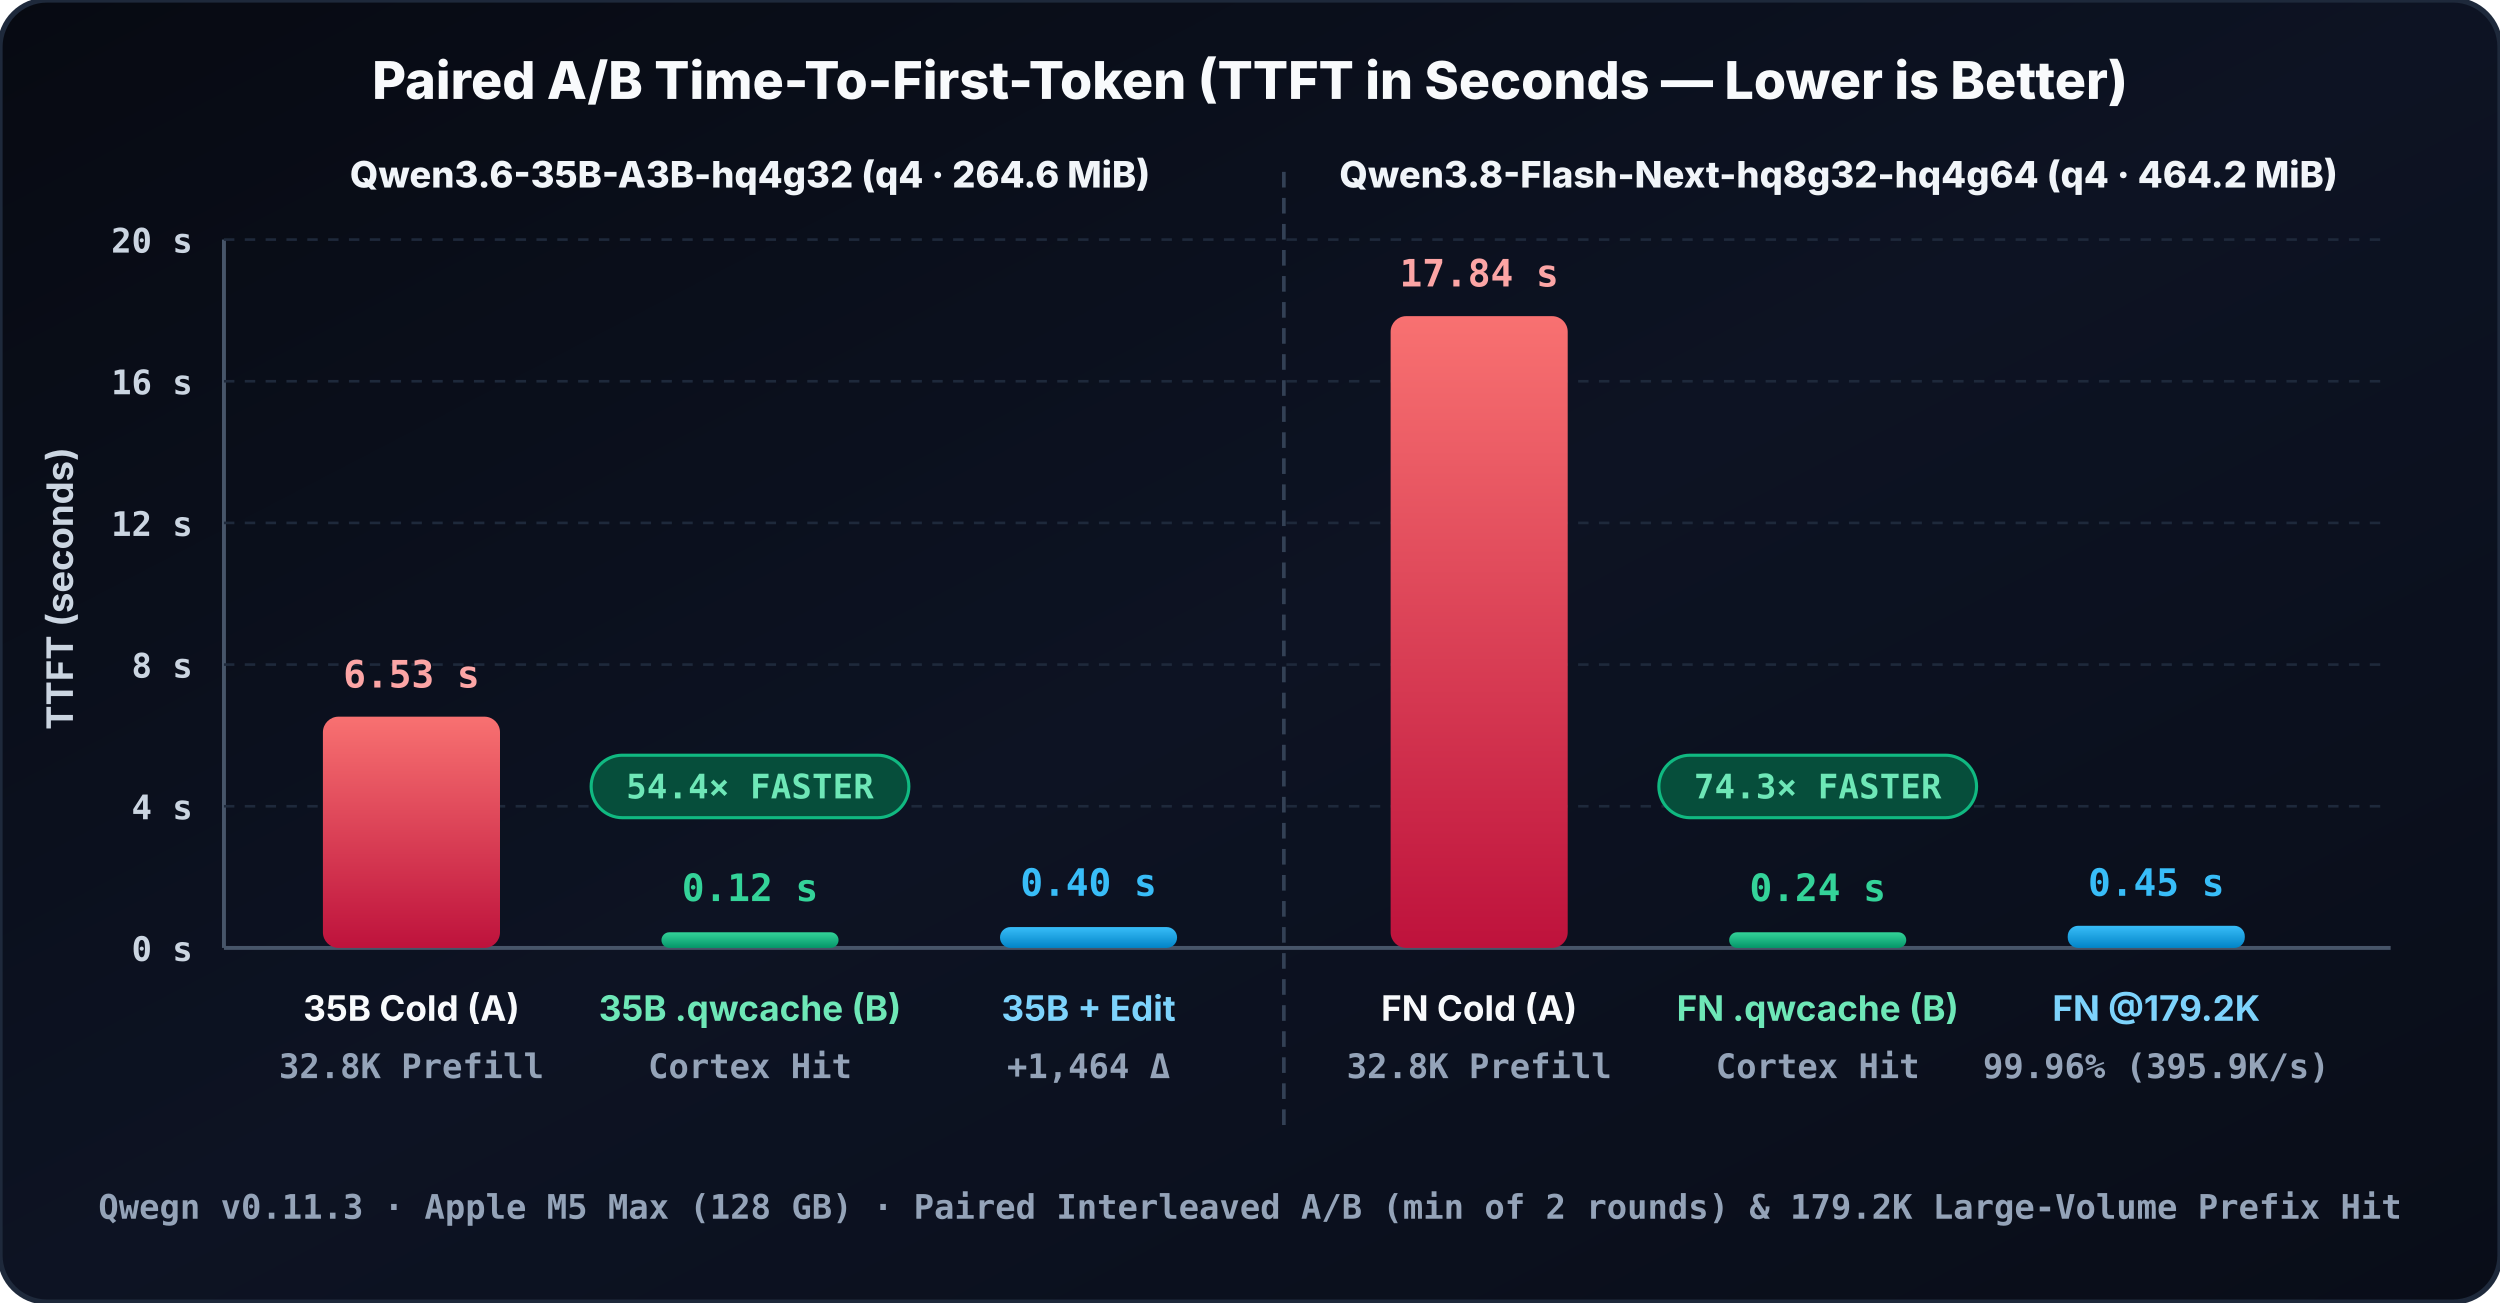
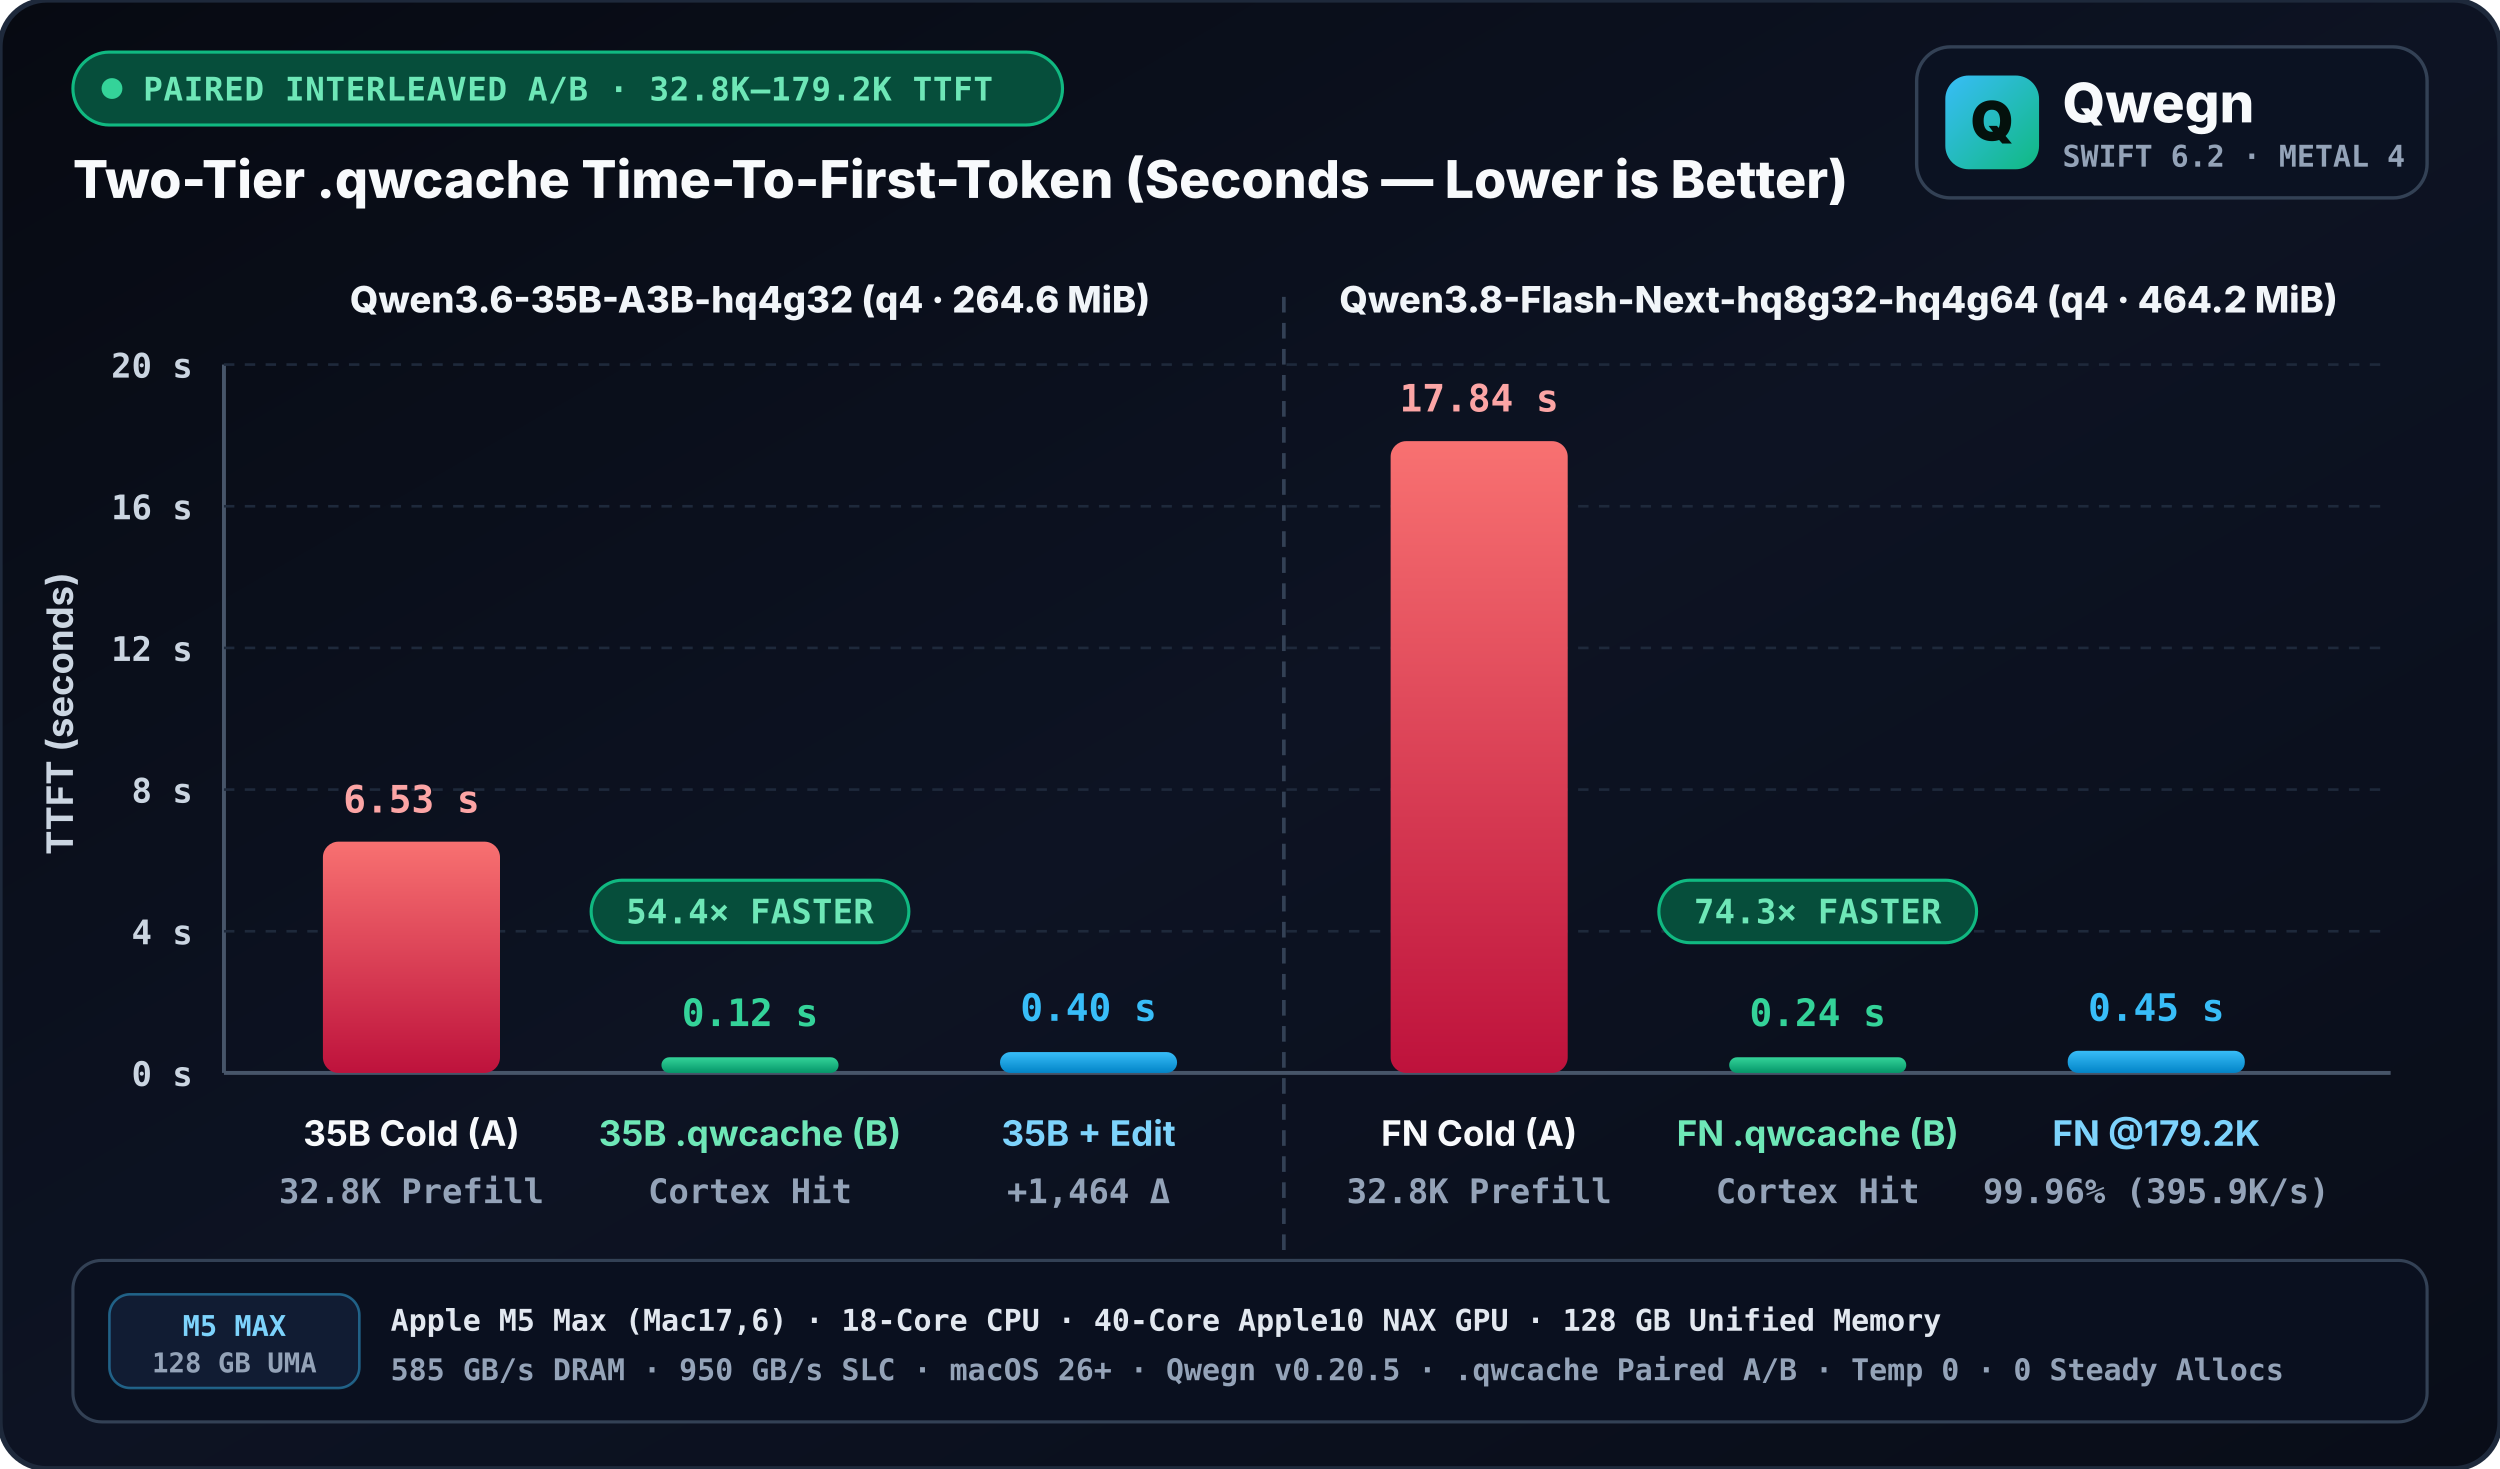
- <svg xmlns="http://www.w3.org/2000/svg" viewBox="0 0 960 500" width="960" height="500">
+ <svg xmlns="http://www.w3.org/2000/svg" viewBox="0 0 960 564" width="960" height="564">
  <defs>
    <linearGradient id="bg" x1="0" y1="0" x2="1" y2="1">
      <stop offset="0" stop-color="#070a12" />
      <stop offset="0.5" stop-color="#0d1323" />
      <stop offset="1" stop-color="#090d18" />
    </linearGradient>
    <linearGradient id="coV" x1="0" y1="0" x2="0" y2="1">
      <stop offset="0" stop-color="#f87171" />
      <stop offset="1" stop-color="#be123c" />
    </linearGradient>
    <linearGradient id="emV" x1="0" y1="0" x2="0" y2="1">
      <stop offset="0" stop-color="#34d399" />
      <stop offset="1" stop-color="#059669" />
    </linearGradient>
    <linearGradient id="cyV" x1="0" y1="0" x2="0" y2="1">
      <stop offset="0" stop-color="#38bdf8" />
      <stop offset="1" stop-color="#0284c7" />
    </linearGradient>
+     <linearGradient id="mark" x1="0" y1="0" x2="1" y2="1">
+       <stop offset="0%" stop-color="#38bdf8" />
+       <stop offset="100%" stop-color="#10b981" />
+     </linearGradient>
  </defs>
  <style>
    svg { text-rendering: geometricPrecision; -webkit-font-smoothing: antialiased; }
    .title { font-family: -apple-system, BlinkMacSystemFont, "SF Pro Display", "Segoe UI", Roboto, sans-serif; font-weight: 800; }
    .subtitle { font-family: -apple-system, BlinkMacSystemFont, "SF Pro Text", "Segoe UI", Roboto, sans-serif; font-weight: 500; }
    .sans { font-family: -apple-system, BlinkMacSystemFont, "SF Pro Display", "Inter", "Segoe UI", system-ui, sans-serif; }
    .mono { font-family: "SF Mono", "JetBrains Mono", Menlo, Consolas, monospace; font-weight: 600; }
  </style>
-   <rect width="960" height="500" rx="18" fill="url(#bg)" stroke="#1e293b" stroke-width="2" />
-   <text x="480" y="38" text-anchor="middle" class="sans" font-size="20" font-weight="800" fill="#f8fafc">Paired A/B Time-To-First-Token (TTFT in Seconds — Lower is Better)</text>
-   <text x="28" y="226" text-anchor="middle" transform="rotate(-90 28 226)" class="sans" font-size="14" font-weight="700" fill="#cbd5e1">TTFT (seconds)</text>
-   <line x1="86" y1="364" x2="918" y2="364" stroke="#475569" stroke-width="1.5" />
-   <line x1="86" y1="92" x2="86" y2="364" stroke="#475569" stroke-width="1.5" />
-   <text x="74" y="369" text-anchor="end" class="mono" font-size="13" fill="#cbd5e1">0 s</text>
-   <line x1="86" y1="309.6" x2="918" y2="309.6" stroke="#1e293b" stroke-width="1" stroke-dasharray="4 4" />
-   <text x="74" y="314.6" text-anchor="end" class="mono" font-size="13" fill="#cbd5e1">4 s</text>
-   <line x1="86" y1="255.2" x2="918" y2="255.2" stroke="#1e293b" stroke-width="1" stroke-dasharray="4 4" />
-   <text x="74" y="260.2" text-anchor="end" class="mono" font-size="13" fill="#cbd5e1">8 s</text>
-   <line x1="86" y1="200.8" x2="918" y2="200.8" stroke="#1e293b" stroke-width="1" stroke-dasharray="4 4" />
-   <text x="74" y="205.8" text-anchor="end" class="mono" font-size="13" fill="#cbd5e1">12 s</text>
-   <line x1="86" y1="146.4" x2="918" y2="146.4" stroke="#1e293b" stroke-width="1" stroke-dasharray="4 4" />
-   <text x="74" y="151.4" text-anchor="end" class="mono" font-size="13" fill="#cbd5e1">16 s</text>
-   <line x1="86" y1="92.0" x2="918" y2="92.0" stroke="#1e293b" stroke-width="1" stroke-dasharray="4 4" />
-   <text x="74" y="97.0" text-anchor="end" class="mono" font-size="13" fill="#cbd5e1">20 s</text>
-   <line x1="493" y1="66" x2="493" y2="432" stroke="#334155" stroke-width="1.4" stroke-dasharray="6 4" />
-   <text x="288" y="72" text-anchor="middle" class="sans" font-size="14" font-weight="800" fill="#f1f5f9">Qwen3.6-35B-A3B-hq4g32 (q4 · 264.6 MiB)</text>
-   <text x="706" y="72" text-anchor="middle" class="sans" font-size="14" font-weight="800" fill="#f1f5f9">Qwen3.8-Flash-Next-hq8g32-hq4g64 (q4 · 464.2 MiB)</text>
-   <rect x="124" y="275.2" width="68" height="88.8" rx="6" fill="url(#coV)" />
-   <text x="158" y="264" text-anchor="middle" class="mono" font-size="14.5" font-weight="800" fill="#fca5a5">6.53 s</text>
-   <text x="158" y="392" text-anchor="middle" class="sans" font-size="13.5" font-weight="700" fill="#f8fafc">35B Cold (A)</text>
-   <text x="158" y="414" text-anchor="middle" class="mono" font-size="13" fill="#94a3b8">32.8K Prefill</text>
-   <rect x="254" y="358" width="68" height="6" rx="3" fill="url(#emV)" />
-   <rect x="227.0" y="290.0" width="122" height="24" rx="12.0" fill="#064e3b" stroke="#10b981" stroke-width="1.2" />
-   <text x="288.0" y="306.6" text-anchor="middle" class="mono" font-size="13" font-weight="700" fill="#6ee7b7" letter-spacing="0.1">54.4× FASTER</text>
-   <text x="288" y="346" text-anchor="middle" class="mono" font-size="14.5" font-weight="800" fill="#34d399">0.12 s</text>
-   <text x="288" y="392" text-anchor="middle" class="sans" font-size="13.5" font-weight="700" fill="#6ee7b7">35B .qwcache (B)</text>
-   <text x="288" y="414" text-anchor="middle" class="mono" font-size="13" fill="#94a3b8">Cortex Hit</text>
-   <rect x="384" y="356" width="68" height="8" rx="4" fill="url(#cyV)" />
-   <text x="418" y="344" text-anchor="middle" class="mono" font-size="14.5" font-weight="800" fill="#38bdf8">0.40 s</text>
-   <text x="418" y="392" text-anchor="middle" class="sans" font-size="13.5" font-weight="700" fill="#7dd3fc">35B + Edit</text>
-   <text x="418" y="414" text-anchor="middle" class="mono" font-size="13" fill="#94a3b8">+1,464 Δ</text>
-   <rect x="534" y="121.4" width="68" height="242.6" rx="6" fill="url(#coV)" />
-   <text x="568" y="110" text-anchor="middle" class="mono" font-size="14.5" font-weight="800" fill="#fca5a5">17.84 s</text>
-   <text x="568" y="392" text-anchor="middle" class="sans" font-size="13.5" font-weight="700" fill="#f8fafc">FN Cold (A)</text>
-   <text x="568" y="414" text-anchor="middle" class="mono" font-size="13" fill="#94a3b8">32.8K Prefill</text>
-   <rect x="664" y="358" width="68" height="6" rx="3" fill="url(#emV)" />
-   <rect x="637.0" y="290.0" width="122" height="24" rx="12.0" fill="#064e3b" stroke="#10b981" stroke-width="1.2" />
-   <text x="698.0" y="306.6" text-anchor="middle" class="mono" font-size="13" font-weight="700" fill="#6ee7b7" letter-spacing="0.1">74.3× FASTER</text>
-   <text x="698" y="346" text-anchor="middle" class="mono" font-size="14.5" font-weight="800" fill="#34d399">0.24 s</text>
-   <text x="698" y="392" text-anchor="middle" class="sans" font-size="13.5" font-weight="700" fill="#6ee7b7">FN .qwcache (B)</text>
-   <text x="698" y="414" text-anchor="middle" class="mono" font-size="13" fill="#94a3b8">Cortex Hit</text>
-   <rect x="794" y="355.5" width="68" height="8.5" rx="4" fill="url(#cyV)" />
-   <text x="828" y="344" text-anchor="middle" class="mono" font-size="14.5" font-weight="800" fill="#38bdf8">0.45 s</text>
-   <text x="828" y="392" text-anchor="middle" class="sans" font-size="13.5" font-weight="700" fill="#7dd3fc">FN @179.2K</text>
-   <text x="828" y="414" text-anchor="middle" class="mono" font-size="13" fill="#94a3b8">99.96% (395.9K/s)</text>
-   <text x="480" y="468" text-anchor="middle" class="mono" font-size="13" fill="#94a3b8">Qwegn v0.11.3 · Apple M5 Max (128 GB) · Paired Interleaved A/B (min of 2 rounds) &amp; 179.2K Large-Volume Prefix Hit</text>
+   <rect width="960" height="564" rx="18" fill="url(#bg)" stroke="#1e293b" stroke-width="2" />
+   <g transform="translate(28, 20)">
+     <rect x="0.0" y="0.0" width="380" height="28" rx="14.0" fill="#064e3b" stroke="#10b981" stroke-width="1.2" />
+     <circle cx="15" cy="14" r="4" fill="#34d399" />
+     <text x="27.0" y="18.6" class="mono" font-size="12.5" font-weight="700" fill="#6ee7b7" letter-spacing="0.25">PAIRED INTERLEAVED A/B · 32.8K–179.2K TTFT</text>
+     <text x="0" y="56" class="sans" font-size="20" font-weight="800" fill="#f8fafc">Two-Tier .qwcache Time-To-First-Token (Seconds — Lower is Better)</text>
+   </g>
+   <g transform="translate(736, 18)">
+     <rect width="196" height="58" rx="13" fill="#0b1222" stroke="#334155" stroke-width="1.3" />
+     <rect x="11" y="11" width="36" height="36" rx="9" fill="url(#mark)" />
+     <text x="29" y="36" text-anchor="middle" class="sans" font-size="21" font-weight="900" fill="#04110c">Q</text>
+     <text x="56" y="29" class="sans" font-size="21" font-weight="800" fill="#f8fafc">Qwegn</text>
+     <text x="56" y="46" class="mono" font-size="11.5" font-weight="700" fill="#94a3b8">SWIFT 6.2 · METAL 4</text>
+   </g>
+   <g transform="translate(0, 48)">
+     <text x="28" y="226" text-anchor="middle" transform="rotate(-90 28 226)" class="sans" font-size="14" font-weight="700" fill="#cbd5e1">TTFT (seconds)</text>
+     <line x1="86" y1="364" x2="918" y2="364" stroke="#475569" stroke-width="1.5" />
+     <line x1="86" y1="92" x2="86" y2="364" stroke="#475569" stroke-width="1.5" />
+     <text x="74" y="369" text-anchor="end" class="mono" font-size="13" fill="#cbd5e1">0 s</text>
+     <line x1="86" y1="309.6" x2="918" y2="309.6" stroke="#1e293b" stroke-width="1" stroke-dasharray="4 4" />
+     <text x="74" y="314.6" text-anchor="end" class="mono" font-size="13" fill="#cbd5e1">4 s</text>
+     <line x1="86" y1="255.2" x2="918" y2="255.2" stroke="#1e293b" stroke-width="1" stroke-dasharray="4 4" />
+     <text x="74" y="260.2" text-anchor="end" class="mono" font-size="13" fill="#cbd5e1">8 s</text>
+     <line x1="86" y1="200.8" x2="918" y2="200.8" stroke="#1e293b" stroke-width="1" stroke-dasharray="4 4" />
+     <text x="74" y="205.8" text-anchor="end" class="mono" font-size="13" fill="#cbd5e1">12 s</text>
+     <line x1="86" y1="146.4" x2="918" y2="146.4" stroke="#1e293b" stroke-width="1" stroke-dasharray="4 4" />
+     <text x="74" y="151.4" text-anchor="end" class="mono" font-size="13" fill="#cbd5e1">16 s</text>
+     <line x1="86" y1="92.0" x2="918" y2="92.0" stroke="#1e293b" stroke-width="1" stroke-dasharray="4 4" />
+     <text x="74" y="97.0" text-anchor="end" class="mono" font-size="13" fill="#cbd5e1">20 s</text>
+     <line x1="493" y1="66" x2="493" y2="432" stroke="#334155" stroke-width="1.4" stroke-dasharray="6 4" />
+     <text x="288" y="72" text-anchor="middle" class="sans" font-size="14" font-weight="800" fill="#f1f5f9">Qwen3.6-35B-A3B-hq4g32 (q4 · 264.6 MiB)</text>
+     <text x="706" y="72" text-anchor="middle" class="sans" font-size="14" font-weight="800" fill="#f1f5f9">Qwen3.8-Flash-Next-hq8g32-hq4g64 (q4 · 464.2 MiB)</text>
+     <rect x="124" y="275.2" width="68" height="88.8" rx="6" fill="url(#coV)" />
+     <text x="158" y="264" text-anchor="middle" class="mono" font-size="14.5" font-weight="800" fill="#fca5a5">6.53 s</text>
+     <text x="158" y="392" text-anchor="middle" class="sans" font-size="13.5" font-weight="700" fill="#f8fafc">35B Cold (A)</text>
+     <text x="158" y="414" text-anchor="middle" class="mono" font-size="13" fill="#94a3b8">32.8K Prefill</text>
+     <rect x="254" y="358" width="68" height="6" rx="3" fill="url(#emV)" />
+     <rect x="227.0" y="290.0" width="122" height="24" rx="12.0" fill="#064e3b" stroke="#10b981" stroke-width="1.2" />
+     <text x="288.0" y="306.6" text-anchor="middle" class="mono" font-size="13" font-weight="700" fill="#6ee7b7" letter-spacing="0.1">54.4× FASTER</text>
+     <text x="288" y="346" text-anchor="middle" class="mono" font-size="14.5" font-weight="800" fill="#34d399">0.12 s</text>
+     <text x="288" y="392" text-anchor="middle" class="sans" font-size="13.5" font-weight="700" fill="#6ee7b7">35B .qwcache (B)</text>
+     <text x="288" y="414" text-anchor="middle" class="mono" font-size="13" fill="#94a3b8">Cortex Hit</text>
+     <rect x="384" y="356" width="68" height="8" rx="4" fill="url(#cyV)" />
+     <text x="418" y="344" text-anchor="middle" class="mono" font-size="14.5" font-weight="800" fill="#38bdf8">0.40 s</text>
+     <text x="418" y="392" text-anchor="middle" class="sans" font-size="13.5" font-weight="700" fill="#7dd3fc">35B + Edit</text>
+     <text x="418" y="414" text-anchor="middle" class="mono" font-size="13" fill="#94a3b8">+1,464 Δ</text>
+     <rect x="534" y="121.4" width="68" height="242.6" rx="6" fill="url(#coV)" />
+     <text x="568" y="110" text-anchor="middle" class="mono" font-size="14.5" font-weight="800" fill="#fca5a5">17.84 s</text>
+     <text x="568" y="392" text-anchor="middle" class="sans" font-size="13.5" font-weight="700" fill="#f8fafc">FN Cold (A)</text>
+     <text x="568" y="414" text-anchor="middle" class="mono" font-size="13" fill="#94a3b8">32.8K Prefill</text>
+     <rect x="664" y="358" width="68" height="6" rx="3" fill="url(#emV)" />
+     <rect x="637.0" y="290.0" width="122" height="24" rx="12.0" fill="#064e3b" stroke="#10b981" stroke-width="1.2" />
+     <text x="698.0" y="306.6" text-anchor="middle" class="mono" font-size="13" font-weight="700" fill="#6ee7b7" letter-spacing="0.1">74.3× FASTER</text>
+     <text x="698" y="346" text-anchor="middle" class="mono" font-size="14.5" font-weight="800" fill="#34d399">0.24 s</text>
+     <text x="698" y="392" text-anchor="middle" class="sans" font-size="13.5" font-weight="700" fill="#6ee7b7">FN .qwcache (B)</text>
+     <text x="698" y="414" text-anchor="middle" class="mono" font-size="13" fill="#94a3b8">Cortex Hit</text>
+     <rect x="794" y="355.5" width="68" height="8.5" rx="4" fill="url(#cyV)" />
+     <text x="828" y="344" text-anchor="middle" class="mono" font-size="14.5" font-weight="800" fill="#38bdf8">0.45 s</text>
+     <text x="828" y="392" text-anchor="middle" class="sans" font-size="13.5" font-weight="700" fill="#7dd3fc">FN @179.2K</text>
+     <text x="828" y="414" text-anchor="middle" class="mono" font-size="13" fill="#94a3b8">99.96% (395.9K/s)</text>
+   </g>
+   <g transform="translate(28, 484)">
+     <rect width="904" height="62" rx="11" fill="#0a101f" stroke="#334155" stroke-width="1.2" />
+     <rect x="14" y="13" width="96" height="36" rx="8" fill="#111c33" stroke="#38bdf8" stroke-opacity="0.45" stroke-width="1" />
+     <text x="62" y="29" text-anchor="middle" class="mono" font-size="11" font-weight="800" fill="#7dd3fc">M5 MAX</text>
+     <text x="62" y="43" text-anchor="middle" class="mono" font-size="10.5" fill="#94a3b8">128 GB UMA</text>
+     <text x="122" y="27" class="mono" font-size="11.5" font-weight="700" fill="#e2e8f0">Apple M5 Max (Mac17,6) · 18-Core CPU · 40-Core Apple10 NAX GPU · 128 GB Unified Memory</text>
+     <text x="122" y="46" class="mono" font-size="11.5" fill="#94a3b8">585 GB/s DRAM · 950 GB/s SLC · macOS 26+ · Qwegn v0.20.5 · .qwcache Paired A/B · Temp 0 · 0 Steady Allocs</text>
+   </g>
</svg>
